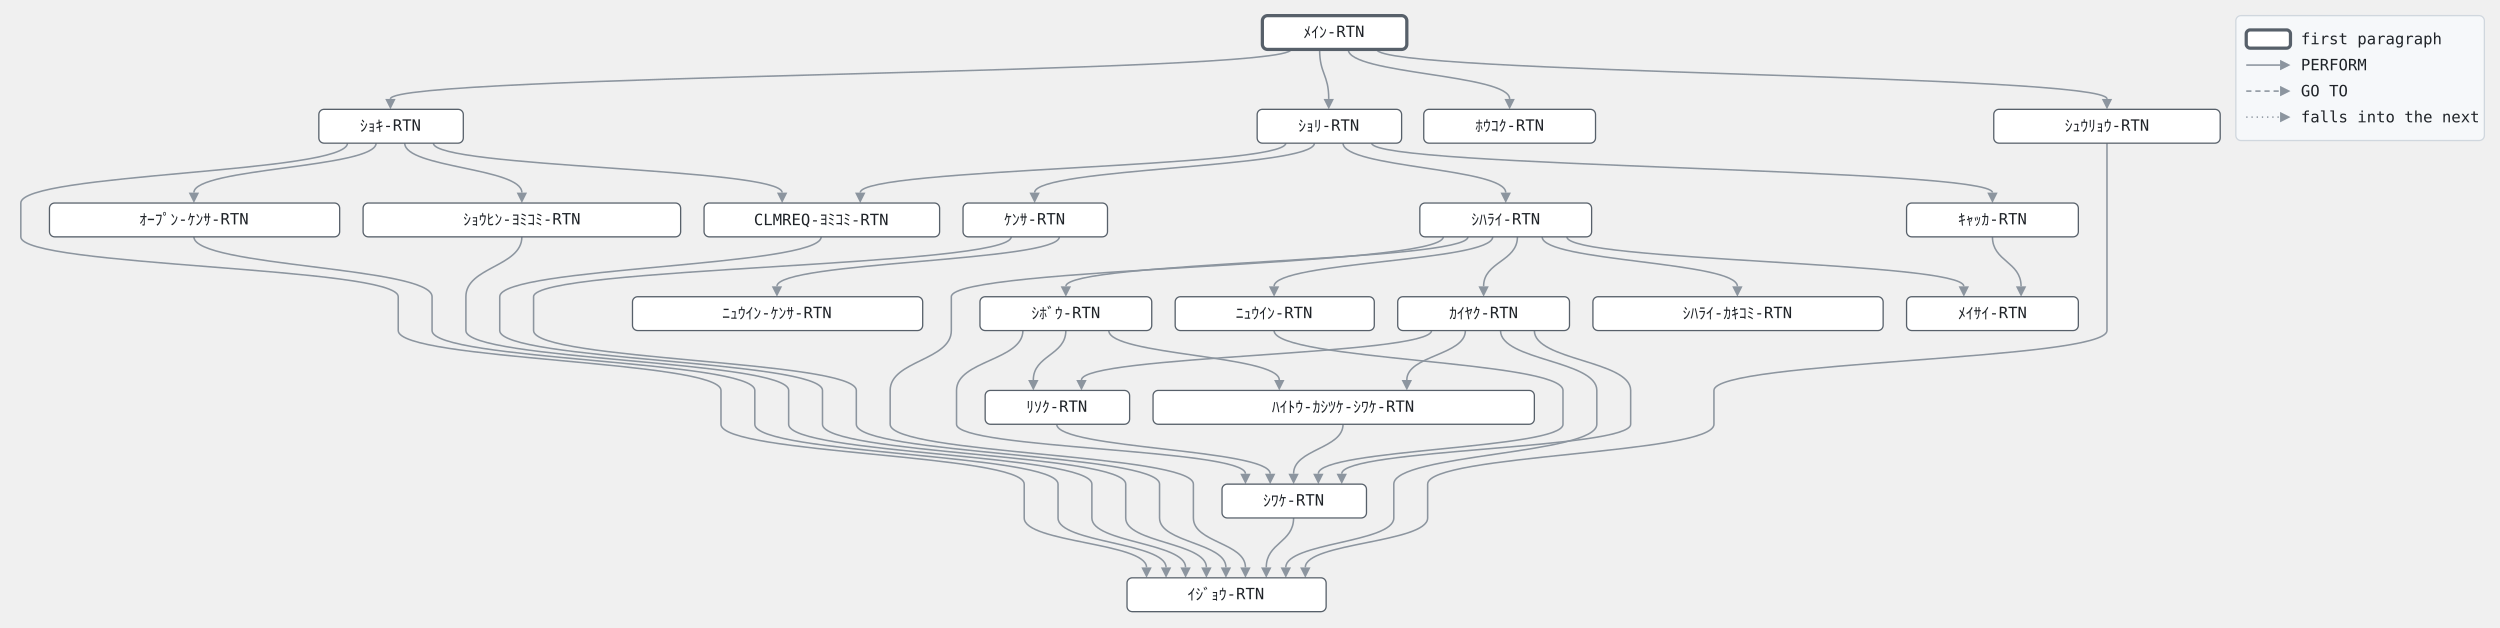
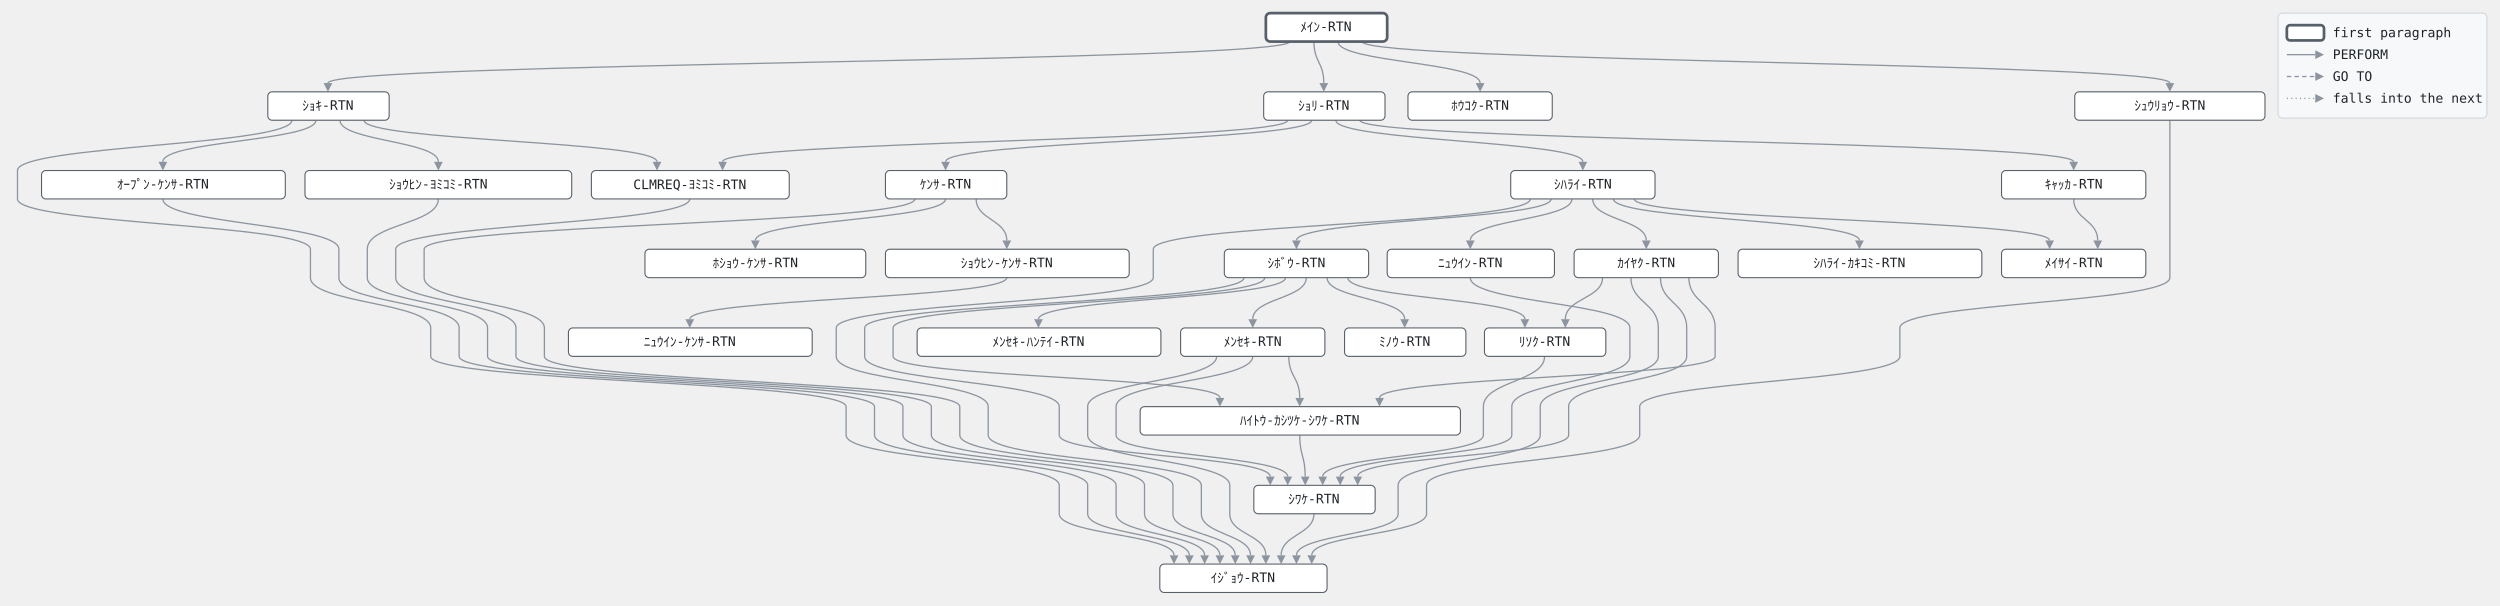
- <svg xmlns="http://www.w3.org/2000/svg" width="1921" height="482" viewBox="0 0 1921 482" font-family="ui-monospace, SFMono-Regular, Menlo, Consolas, monospace" font-size="12">
+ <svg xmlns="http://www.w3.org/2000/svg" width="2287" height="554" viewBox="0 0 2287 554" font-family="ui-monospace, SFMono-Regular, Menlo, Consolas, monospace" font-size="12">
  <style>
.box { fill: #ffffff; stroke: #57606a; stroke-width: 1 }
.box.emphasis { stroke-width: 2.5 }
.box.data { fill: #e8eef6; stroke: #8c959f }
.box.external { fill: #fbecd0; stroke: #a16207; stroke-width: 2 }
.box.dashed { stroke-dasharray: 4 3 }
.label { fill: #1f2328 }
.label.first { font-weight: 600 }
.edge { fill: none; stroke: #8c959f; stroke-width: 1.2 }
.edge.dashed { stroke-dasharray: 4 3 }
.edge.dotted { stroke-dasharray: 1 3 }
.head { fill: #8c959f }
.legend { fill: #f6f8fa; stroke: #d0d7de }
.edge-label { fill: #57606a; font-size: 11px; paint-order: stroke; stroke: #ffffff; stroke-width: 4px; stroke-linejoin: round }
.box.highlight { stroke: #c2410c; stroke-width: 2.5 }
.edge.highlight { stroke: #c2410c; stroke-width: 2 }
.head.highlight { fill: #c2410c }
@media (prefers-color-scheme: dark) {
  .box { fill: #161b22; stroke: #8b949e }
  .box.data { fill: #1f2a3a; stroke: #6e7681 }
  .box.external { fill: #3a2c12; stroke: #d6a64a }
  .label { fill: #e6edf3 }
  .edge { stroke: #6e7681 }
  .head { fill: #6e7681 }
  .legend { fill: #0d1117; stroke: #30363d }
  .edge-label { fill: #9da5ae; stroke: #0d1117 }
  .box.highlight, .edge.highlight { stroke: #fb923c }
  .head.highlight { fill: #fb923c }
}
</style>
  <defs>
    <marker id="arrow" viewBox="0 0 8 8" refX="0" refY="4" markerUnits="userSpaceOnUse" markerWidth="8" markerHeight="8" orient="auto-start-reverse">
      <path class="head" d="M0,0 L8,4 L0,8 z" />
    </marker>
    <marker id="arrow-highlight" viewBox="0 0 8 8" refX="0" refY="4" markerUnits="userSpaceOnUse" markerWidth="8" markerHeight="8" orient="auto-start-reverse">
      <path class="head highlight" d="M0,0 L8,4 L0,8 z" />
    </marker>
  </defs>
-   <path class="edge" d="M992,38 C992,57 300,57 300,76" marker-end="url(#arrow)" />
-   <path class="edge" d="M1014,38 C1014,57 1021,57 1021,76" marker-end="url(#arrow)" />
-   <path class="edge" d="M1036,38 C1036,57 1160,57 1160,76" marker-end="url(#arrow)" />
-   <path class="edge" d="M1058,38 C1058,57 1619,57 1619,76" marker-end="url(#arrow)" />
+   <path class="edge" d="M1180,38 C1180,57 300,57 300,76" marker-end="url(#arrow)" />
+   <path class="edge" d="M1202,38 C1202,57 1211,57 1211,76" marker-end="url(#arrow)" />
+   <path class="edge" d="M1224,38 C1224,57 1354,57 1354,76" marker-end="url(#arrow)" />
+   <path class="edge" d="M1246,38 C1246,57 1985,57 1985,76" marker-end="url(#arrow)" />
  <path class="edge" d="M289,110 C289,129 149,129 149,148" marker-end="url(#arrow)" />
  <path class="edge" d="M311,110 C311,129 401,129 401,148" marker-end="url(#arrow)" />
-   <path class="edge" d="M267,110 C267,133 16,133 16,156 L16,182 C16,205 306,205 306,228 L306,254 C306,277 554,277 554,300 L554,326 C554,349 787,349 787,372 L787,398 C787,417 881,417 881,436" marker-end="url(#arrow)" />
+   <path class="edge" d="M267,110 C267,133 16,133 16,156 L16,182 C16,205 284,205 284,228 L284,254 C284,277 394,277 394,300 L394,326 C394,349 774,349 774,372 L774,398 C774,421 969,421 969,444 L969,470 C969,489 1074,489 1074,508" marker-end="url(#arrow)" />
  <path class="edge" d="M333,110 C333,129 601,129 601,148" marker-end="url(#arrow)" />
-   <path class="edge" d="M149,182 C149,205 332,205 332,228 L332,254 C332,277 580,277 580,300 L580,326 C580,349 813,349 813,372 L813,398 C813,417 896,417 896,436" marker-end="url(#arrow)" />
-   <path class="edge" d="M631,182 C631,205 384,205 384,228 L384,254 C384,277 632,277 632,300 L632,326 C632,349 865,349 865,372 L865,398 C865,417 927,417 927,436" marker-end="url(#arrow)" />
-   <path class="edge" d="M1010,110 C1010,129 795,129 795,148" marker-end="url(#arrow)" />
-   <path class="edge" d="M1032,110 C1032,129 1157,129 1157,148" marker-end="url(#arrow)" />
-   <path class="edge" d="M1054,110 C1054,129 1531,129 1531,148" marker-end="url(#arrow)" />
-   <path class="edge" d="M988,110 C988,129 661,129 661,148" marker-end="url(#arrow)" />
-   <path class="edge" d="M777,182 C777,205 410,205 410,228 L410,254 C410,277 658,277 658,300 L658,326 C658,349 891,349 891,372 L891,398 C891,417 942,417 942,436" marker-end="url(#arrow)" />
-   <path class="edge" d="M814,182 C814,201 597,201 597,220" marker-end="url(#arrow)" />
-   <path class="edge" d="M1128,182 C1128,201 819,201 819,220" marker-end="url(#arrow)" />
-   <path class="edge" d="M1147,182 C1147,201 979,201 979,220" marker-end="url(#arrow)" />
-   <path class="edge" d="M1166,182 C1166,201 1140,201 1140,220" marker-end="url(#arrow)" />
-   <path class="edge" d="M1185,182 C1185,201 1335,201 1335,220" marker-end="url(#arrow)" />
-   <path class="edge" d="M1109,182 C1109,205 731,205 731,228 L731,254 C731,277 684,277 684,300 L684,326 C684,349 917,349 917,372 L917,398 C917,417 957,417 957,436" marker-end="url(#arrow)" />
-   <path class="edge" d="M1204,182 C1204,201 1509,201 1509,220" marker-end="url(#arrow)" />
-   <path class="edge" d="M819,254 C819,273 794,273 794,292" marker-end="url(#arrow)" />
-   <path class="edge" d="M786,254 C786,277 735,277 735,300 L735,326 C735,345 957,345 957,364" marker-end="url(#arrow)" />
-   <path class="edge" d="M852,254 C852,273 983,273 983,292" marker-end="url(#arrow)" />
-   <path class="edge" d="M979,254 C979,277 1201,277 1201,300 L1201,326 C1201,345 1013,345 1013,364" marker-end="url(#arrow)" />
-   <path class="edge" d="M1100,254 C1100,273 831,273 831,292" marker-end="url(#arrow)" />
-   <path class="edge" d="M1153,254 C1153,277 1227,277 1227,300 L1227,326 C1227,349 1071,349 1071,372 L1071,398 C1071,417 988,417 988,436" marker-end="url(#arrow)" />
-   <path class="edge" d="M1179,254 C1179,277 1253,277 1253,300 L1253,326 C1253,345 1031,345 1031,364" marker-end="url(#arrow)" />
-   <path class="edge" d="M1126,254 C1126,273 1081,273 1081,292" marker-end="url(#arrow)" />
-   <path class="edge" d="M812,326 C812,345 976,345 976,364" marker-end="url(#arrow)" />
-   <path class="edge" d="M1032,326 C1032,345 994,345 994,364" marker-end="url(#arrow)" />
-   <path class="edge" d="M994,398 C994,417 973,417 973,436" marker-end="url(#arrow)" />
-   <path class="edge" d="M1531,182 C1531,201 1553,201 1553,220" marker-end="url(#arrow)" />
-   <path class="edge" d="M1619,110 C1619,133 1619,133 1619,156 L1619,182 C1619,205 1619,205 1619,228 L1619,254 C1619,277 1317,277 1317,300 L1317,326 C1317,349 1097,349 1097,372 L1097,398 C1097,417 1003,417 1003,436" marker-end="url(#arrow)" />
-   <path class="edge" d="M401,182 C401,205 358,205 358,228 L358,254 C358,277 606,277 606,300 L606,326 C606,349 839,349 839,372 L839,398 C839,417 911,417 911,436" marker-end="url(#arrow)" />
-   <a href="../../../gondwana/programs/GLD030.cbl#L179">
-     <rect class="box emphasis" x="970" y="12" width="111" height="26" rx="4" />
-     <text class="label" x="1025" y="29" text-anchor="middle">ﾒｲﾝ-RTN</text>
+   <path class="edge" d="M149,182 C149,205 310,205 310,228 L310,254 C310,277 420,277 420,300 L420,326 C420,349 800,349 800,372 L800,398 C800,421 995,421 995,444 L995,470 C995,489 1088,489 1088,508" marker-end="url(#arrow)" />
+   <path class="edge" d="M631,182 C631,205 362,205 362,228 L362,254 C362,277 472,277 472,300 L472,326 C472,349 852,349 852,372 L852,398 C852,421 1047,421 1047,444 L1047,470 C1047,489 1116,489 1116,508" marker-end="url(#arrow)" />
+   <path class="edge" d="M1200,110 C1200,129 865,129 865,148" marker-end="url(#arrow)" />
+   <path class="edge" d="M1222,110 C1222,129 1448,129 1448,148" marker-end="url(#arrow)" />
+   <path class="edge" d="M1244,110 C1244,129 1897,129 1897,148" marker-end="url(#arrow)" />
+   <path class="edge" d="M1178,110 C1178,129 661,129 661,148" marker-end="url(#arrow)" />
+   <path class="edge" d="M837,182 C837,205 388,205 388,228 L388,254 C388,277 498,277 498,300 L498,326 C498,349 878,349 878,372 L878,398 C878,421 1073,421 1073,444 L1073,470 C1073,489 1130,489 1130,508" marker-end="url(#arrow)" />
+   <path class="edge" d="M865,182 C865,201 691,201 691,220" marker-end="url(#arrow)" />
+   <path class="edge" d="M893,182 C893,201 921,201 921,220" marker-end="url(#arrow)" />
+   <path class="edge" d="M921,254 C921,273 631,273 631,292" marker-end="url(#arrow)" />
+   <path class="edge" d="M1419,182 C1419,201 1186,201 1186,220" marker-end="url(#arrow)" />
+   <path class="edge" d="M1438,182 C1438,201 1345,201 1345,220" marker-end="url(#arrow)" />
+   <path class="edge" d="M1457,182 C1457,201 1506,201 1506,220" marker-end="url(#arrow)" />
+   <path class="edge" d="M1476,182 C1476,201 1701,201 1701,220" marker-end="url(#arrow)" />
+   <path class="edge" d="M1400,182 C1400,205 1055,205 1055,228 L1055,254 C1055,277 765,277 765,300 L765,326 C765,349 904,349 904,372 L904,398 C904,421 1099,421 1099,444 L1099,470 C1099,489 1144,489 1144,508" marker-end="url(#arrow)" />
+   <path class="edge" d="M1495,182 C1495,201 1875,201 1875,220" marker-end="url(#arrow)" />
+   <path class="edge" d="M1233,254 C1233,273 1395,273 1395,292" marker-end="url(#arrow)" />
+   <path class="edge" d="M1176,254 C1176,273 950,273 950,292" marker-end="url(#arrow)" />
+   <path class="edge" d="M1195,254 C1195,273 1146,273 1146,292" marker-end="url(#arrow)" />
+   <path class="edge" d="M1214,254 C1214,273 1285,273 1285,292" marker-end="url(#arrow)" />
+   <path class="edge" d="M1138,254 C1138,277 791,277 791,300 L791,326 C791,349 969,349 969,372 L969,398 C969,417 1162,417 1162,436" marker-end="url(#arrow)" />
+   <path class="edge" d="M1157,254 C1157,277 817,277 817,300 L817,326 C817,345 1116,345 1116,364" marker-end="url(#arrow)" />
+   <path class="edge" d="M1113,326 C1113,349 995,349 995,372 L995,398 C995,421 1125,421 1125,444 L1125,470 C1125,489 1158,489 1158,508" marker-end="url(#arrow)" />
+   <path class="edge" d="M1146,326 C1146,349 1021,349 1021,372 L1021,398 C1021,417 1178,417 1178,436" marker-end="url(#arrow)" />
+   <path class="edge" d="M1179,326 C1179,345 1189,345 1189,364" marker-end="url(#arrow)" />
+   <path class="edge" d="M1345,254 C1345,277 1491,277 1491,300 L1491,326 C1491,349 1383,349 1383,372 L1383,398 C1383,417 1226,417 1226,436" marker-end="url(#arrow)" />
+   <path class="edge" d="M1466,254 C1466,273 1432,273 1432,292" marker-end="url(#arrow)" />
+   <path class="edge" d="M1492,254 C1492,277 1517,277 1517,300 L1517,326 C1517,349 1409,349 1409,372 L1409,398 C1409,421 1279,421 1279,444 L1279,470 C1279,489 1186,489 1186,508" marker-end="url(#arrow)" />
+   <path class="edge" d="M1519,254 C1519,277 1543,277 1543,300 L1543,326 C1543,349 1435,349 1435,372 L1435,398 C1435,417 1242,417 1242,436" marker-end="url(#arrow)" />
+   <path class="edge" d="M1545,254 C1545,277 1569,277 1569,300 L1569,326 C1569,345 1262,345 1262,364" marker-end="url(#arrow)" />
+   <path class="edge" d="M1413,326 C1413,349 1357,349 1357,372 L1357,398 C1357,417 1210,417 1210,436" marker-end="url(#arrow)" />
+   <path class="edge" d="M1189,398 C1189,417 1194,417 1194,436" marker-end="url(#arrow)" />
+   <path class="edge" d="M1202,470 C1202,489 1172,489 1172,508" marker-end="url(#arrow)" />
+   <path class="edge" d="M1897,182 C1897,201 1919,201 1919,220" marker-end="url(#arrow)" />
+   <path class="edge" d="M1985,110 C1985,133 1985,133 1985,156 L1985,182 C1985,205 1985,205 1985,228 L1985,254 C1985,277 1738,277 1738,300 L1738,326 C1738,349 1500,349 1500,372 L1500,398 C1500,421 1305,421 1305,444 L1305,470 C1305,489 1200,489 1200,508" marker-end="url(#arrow)" />
+   <path class="edge" d="M401,182 C401,205 336,205 336,228 L336,254 C336,277 446,277 446,300 L446,326 C446,349 826,349 826,372 L826,398 C826,421 1021,421 1021,444 L1021,470 C1021,489 1102,489 1102,508" marker-end="url(#arrow)" />
+   <a href="../../../gondwana/programs/GLD030.cbl#L203">
+     <rect class="box emphasis" x="1158" y="12" width="111" height="26" rx="4" />
+     <text class="label" x="1213" y="29" text-anchor="middle">ﾒｲﾝ-RTN</text>
  </a>
-   <a href="../../../gondwana/programs/GLD030.cbl#L190">
+   <a href="../../../gondwana/programs/GLD030.cbl#L214">
    <rect class="box" x="245" y="84" width="111" height="26" rx="4" />
    <text class="label" x="300" y="101" text-anchor="middle">ｼｮｷ-RTN</text>
  </a>
-   <a href="../../../gondwana/programs/GLD030.cbl#L223">
+   <a href="../../../gondwana/programs/GLD030.cbl#L247">
    <rect class="box" x="38" y="156" width="223" height="26" rx="4" />
    <text class="label" x="149" y="173" text-anchor="middle">ｵｰﾌﾟﾝ-ｹﾝｻ-RTN</text>
  </a>
-   <a href="../../../gondwana/programs/GLD030.cbl#L259">
+   <a href="../../../gondwana/programs/GLD030.cbl#L283">
    <rect class="box" x="541" y="156" width="181" height="26" rx="4" />
    <text class="label" x="631" y="173" text-anchor="middle">CLMREQ-ﾖﾐｺﾐ-RTN</text>
  </a>
-   <a href="../../../gondwana/programs/GLD030.cbl#L274">
-     <rect class="box" x="966" y="84" width="111" height="26" rx="4" />
-     <text class="label" x="1021" y="101" text-anchor="middle">ｼｮﾘ-RTN</text>
+   <a href="../../../gondwana/programs/GLD030.cbl#L298">
+     <rect class="box" x="1156" y="84" width="111" height="26" rx="4" />
+     <text class="label" x="1211" y="101" text-anchor="middle">ｼｮﾘ-RTN</text>
  </a>
-   <a href="../../../gondwana/programs/GLD030.cbl#L286">
-     <rect class="box" x="740" y="156" width="111" height="26" rx="4" />
-     <text class="label" x="795" y="173" text-anchor="middle">ｹﾝｻ-RTN</text>
+   <a href="../../../gondwana/programs/GLD030.cbl#L310">
+     <rect class="box" x="810" y="156" width="111" height="26" rx="4" />
+     <text class="label" x="865" y="173" text-anchor="middle">ｹﾝｻ-RTN</text>
  </a>
-   <a href="../../../gondwana/programs/GLD030.cbl#L342">
-     <rect class="box" x="486" y="228" width="223" height="26" rx="4" />
-     <text class="label" x="597" y="245" text-anchor="middle">ﾆｭｳｲﾝ-ｹﾝｻ-RTN</text>
+   <a href="../../../gondwana/programs/GLD030.cbl#L373">
+     <rect class="box" x="590" y="228" width="202" height="26" rx="4" />
+     <text class="label" x="691" y="245" text-anchor="middle">ﾎｼｮｳ-ｹﾝｻ-RTN</text>
  </a>
-   <a href="../../../gondwana/programs/GLD030.cbl#L362">
-     <rect class="box" x="1091" y="156" width="132" height="26" rx="4" />
-     <text class="label" x="1157" y="173" text-anchor="middle">ｼﾊﾗｲ-RTN</text>
+   <a href="../../../gondwana/programs/GLD030.cbl#L391">
+     <rect class="box" x="810" y="228" width="223" height="26" rx="4" />
+     <text class="label" x="921" y="245" text-anchor="middle">ｼｮｳﾋﾝ-ｹﾝｻ-RTN</text>
  </a>
-   <a href="../../../gondwana/programs/GLD030.cbl#L390">
-     <rect class="box" x="753" y="228" width="132" height="26" rx="4" />
-     <text class="label" x="819" y="245" text-anchor="middle">ｼﾎﾞｳ-RTN</text>
+   <a href="../../../gondwana/programs/GLD030.cbl#L407">
+     <rect class="box" x="520" y="300" width="223" height="26" rx="4" />
+     <text class="label" x="631" y="317" text-anchor="middle">ﾆｭｳｲﾝ-ｹﾝｻ-RTN</text>
  </a>
-   <a href="../../../gondwana/programs/GLD030.cbl#L408">
-     <rect class="box" x="903" y="228" width="153" height="26" rx="4" />
-     <text class="label" x="979" y="245" text-anchor="middle">ﾆｭｳｲﾝ-RTN</text>
+   <a href="../../../gondwana/programs/GLD030.cbl#L422">
+     <rect class="box" x="1382" y="156" width="132" height="26" rx="4" />
+     <text class="label" x="1448" y="173" text-anchor="middle">ｼﾊﾗｲ-RTN</text>
  </a>
-   <a href="../../../gondwana/programs/GLD030.cbl#L428">
-     <rect class="box" x="1074" y="228" width="132" height="26" rx="4" />
-     <text class="label" x="1140" y="245" text-anchor="middle">ｶｲﾔｸ-RTN</text>
+   <a href="../../../gondwana/programs/GLD030.cbl#L451">
+     <rect class="box" x="1120" y="228" width="132" height="26" rx="4" />
+     <text class="label" x="1186" y="245" text-anchor="middle">ｼﾎﾞｳ-RTN</text>
  </a>
-   <a href="../../../gondwana/programs/GLD030.cbl#L456">
-     <rect class="box" x="757" y="300" width="111" height="26" rx="4" />
-     <text class="label" x="812" y="317" text-anchor="middle">ﾘｿｸ-RTN</text>
+   <a href="../../../gondwana/programs/GLD030.cbl#L483">
+     <rect class="box" x="839" y="300" width="223" height="26" rx="4" />
+     <text class="label" x="950" y="317" text-anchor="middle">ﾒﾝｾｷ-ﾊﾝﾃｲ-RTN</text>
  </a>
-   <a href="../../../gondwana/programs/GLD030.cbl#L471">
-     <rect class="box" x="886" y="300" width="293" height="26" rx="4" />
-     <text class="label" x="1032" y="317" text-anchor="middle">ﾊｲﾄｳ-ｶｼﾂｹ-ｼﾜｹ-RTN</text>
+   <a href="../../../gondwana/programs/GLD030.cbl#L501">
+     <rect class="box" x="1080" y="300" width="132" height="26" rx="4" />
+     <text class="label" x="1146" y="317" text-anchor="middle">ﾒﾝｾｷ-RTN</text>
  </a>
-   <a href="../../../gondwana/programs/GLD030.cbl#L490">
-     <rect class="box" x="939" y="372" width="111" height="26" rx="4" />
-     <text class="label" x="994" y="389" text-anchor="middle">ｼﾜｹ-RTN</text>
+   <a href="../../../gondwana/programs/GLD030.cbl#L526">
+     <rect class="box" x="1230" y="300" width="111" height="26" rx="4" />
+     <text class="label" x="1285" y="317" text-anchor="middle">ﾐﾉｳ-RTN</text>
  </a>
-   <a href="../../../gondwana/programs/GLD030.cbl#L506">
-     <rect class="box" x="1224" y="228" width="223" height="26" rx="4" />
-     <text class="label" x="1335" y="245" text-anchor="middle">ｼﾊﾗｲ-ｶｷｺﾐ-RTN</text>
+   <a href="../../../gondwana/programs/GLD030.cbl#L546">
+     <rect class="box" x="1269" y="228" width="153" height="26" rx="4" />
+     <text class="label" x="1345" y="245" text-anchor="middle">ﾆｭｳｲﾝ-RTN</text>
  </a>
-   <a href="../../../gondwana/programs/GLD030.cbl#L520">
-     <rect class="box" x="1465" y="156" width="132" height="26" rx="4" />
-     <text class="label" x="1531" y="173" text-anchor="middle">ｷｬｯｶ-RTN</text>
+   <a href="../../../gondwana/programs/GLD030.cbl#L566">
+     <rect class="box" x="1440" y="228" width="132" height="26" rx="4" />
+     <text class="label" x="1506" y="245" text-anchor="middle">ｶｲﾔｸ-RTN</text>
  </a>
-   <a href="../../../gondwana/programs/GLD030.cbl#L533">
-     <rect class="box" x="1465" y="228" width="132" height="26" rx="4" />
-     <text class="label" x="1531" y="245" text-anchor="middle">ﾒｲｻｲ-RTN</text>
+   <a href="../../../gondwana/programs/GLD030.cbl#L594">
+     <rect class="box" x="1358" y="300" width="111" height="26" rx="4" />
+     <text class="label" x="1413" y="317" text-anchor="middle">ﾘｿｸ-RTN</text>
  </a>
-   <a href="../../../gondwana/programs/GLD030.cbl#L543">
-     <rect class="box" x="1094" y="84" width="132" height="26" rx="4" />
-     <text class="label" x="1160" y="101" text-anchor="middle">ﾎｳｺｸ-RTN</text>
+   <a href="../../../gondwana/programs/GLD030.cbl#L609">
+     <rect class="box" x="1043" y="372" width="293" height="26" rx="4" />
+     <text class="label" x="1189" y="389" text-anchor="middle">ﾊｲﾄｳ-ｶｼﾂｹ-ｼﾜｹ-RTN</text>
  </a>
-   <a href="../../../gondwana/programs/GLD030.cbl#L562">
-     <rect class="box" x="1532" y="84" width="174" height="26" rx="4" />
-     <text class="label" x="1619" y="101" text-anchor="middle">ｼｭｳﾘｮｳ-RTN</text>
+   <a href="../../../gondwana/programs/GLD030.cbl#L628">
+     <rect class="box" x="1147" y="444" width="111" height="26" rx="4" />
+     <text class="label" x="1202" y="461" text-anchor="middle">ｼﾜｹ-RTN</text>
  </a>
-   <a href="../../../gondwana/programs/GLD030.cbl#L577">
-     <rect class="box" x="866" y="444" width="153" height="26" rx="4" />
-     <text class="label" x="942" y="461" text-anchor="middle">ｲｼﾞｮｳ-RTN</text>
+   <a href="../../../gondwana/programs/GLD030.cbl#L644">
+     <rect class="box" x="1590" y="228" width="223" height="26" rx="4" />
+     <text class="label" x="1701" y="245" text-anchor="middle">ｼﾊﾗｲ-ｶｷｺﾐ-RTN</text>
+   </a>
+   <a href="../../../gondwana/programs/GLD030.cbl#L658">
+     <rect class="box" x="1831" y="156" width="132" height="26" rx="4" />
+     <text class="label" x="1897" y="173" text-anchor="middle">ｷｬｯｶ-RTN</text>
+   </a>
+   <a href="../../../gondwana/programs/GLD030.cbl#L671">
+     <rect class="box" x="1831" y="228" width="132" height="26" rx="4" />
+     <text class="label" x="1897" y="245" text-anchor="middle">ﾒｲｻｲ-RTN</text>
+   </a>
+   <a href="../../../gondwana/programs/GLD030.cbl#L681">
+     <rect class="box" x="1288" y="84" width="132" height="26" rx="4" />
+     <text class="label" x="1354" y="101" text-anchor="middle">ﾎｳｺｸ-RTN</text>
+   </a>
+   <a href="../../../gondwana/programs/GLD030.cbl#L700">
+     <rect class="box" x="1898" y="84" width="174" height="26" rx="4" />
+     <text class="label" x="1985" y="101" text-anchor="middle">ｼｭｳﾘｮｳ-RTN</text>
+   </a>
+   <a href="../../../gondwana/programs/GLD030.cbl#L715">
+     <rect class="box" x="1061" y="516" width="153" height="26" rx="4" />
+     <text class="label" x="1137" y="533" text-anchor="middle">ｲｼﾞｮｳ-RTN</text>
  </a>
  <a href="../../../gondwana/copybooks/PRDLOD.cpy#L16">
    <rect class="box" x="279" y="156" width="244" height="26" rx="4" />
    <text class="label" x="401" y="173" text-anchor="middle">ｼｮｳﾋﾝ-ﾖﾐｺﾐ-RTN</text>
  </a>
  <g class="legend-keys">
-     <rect class="legend" x="1718" y="12" width="191" height="96" rx="4" />
-     <rect class="box emphasis" x="1726" y="23" width="34" height="14" rx="3" />
-     <text class="label" x="1768" y="34">first paragraph</text>
-     <path class="edge" d="M1726,50 L1752,50" marker-end="url(#arrow)" />
-     <text class="label" x="1768" y="54">PERFORM</text>
-     <path class="edge dashed" d="M1726,70 L1752,70" marker-end="url(#arrow)" />
-     <text class="label" x="1768" y="74">GO TO</text>
-     <path class="edge dotted" d="M1726,90 L1752,90" marker-end="url(#arrow)" />
-     <text class="label" x="1768" y="94">falls into the next</text>
+     <rect class="legend" x="2084" y="12" width="191" height="96" rx="4" />
+     <rect class="box emphasis" x="2092" y="23" width="34" height="14" rx="3" />
+     <text class="label" x="2134" y="34">first paragraph</text>
+     <path class="edge" d="M2092,50 L2118,50" marker-end="url(#arrow)" />
+     <text class="label" x="2134" y="54">PERFORM</text>
+     <path class="edge dashed" d="M2092,70 L2118,70" marker-end="url(#arrow)" />
+     <text class="label" x="2134" y="74">GO TO</text>
+     <path class="edge dotted" d="M2092,90 L2118,90" marker-end="url(#arrow)" />
+     <text class="label" x="2134" y="94">falls into the next</text>
  </g>
</svg>
